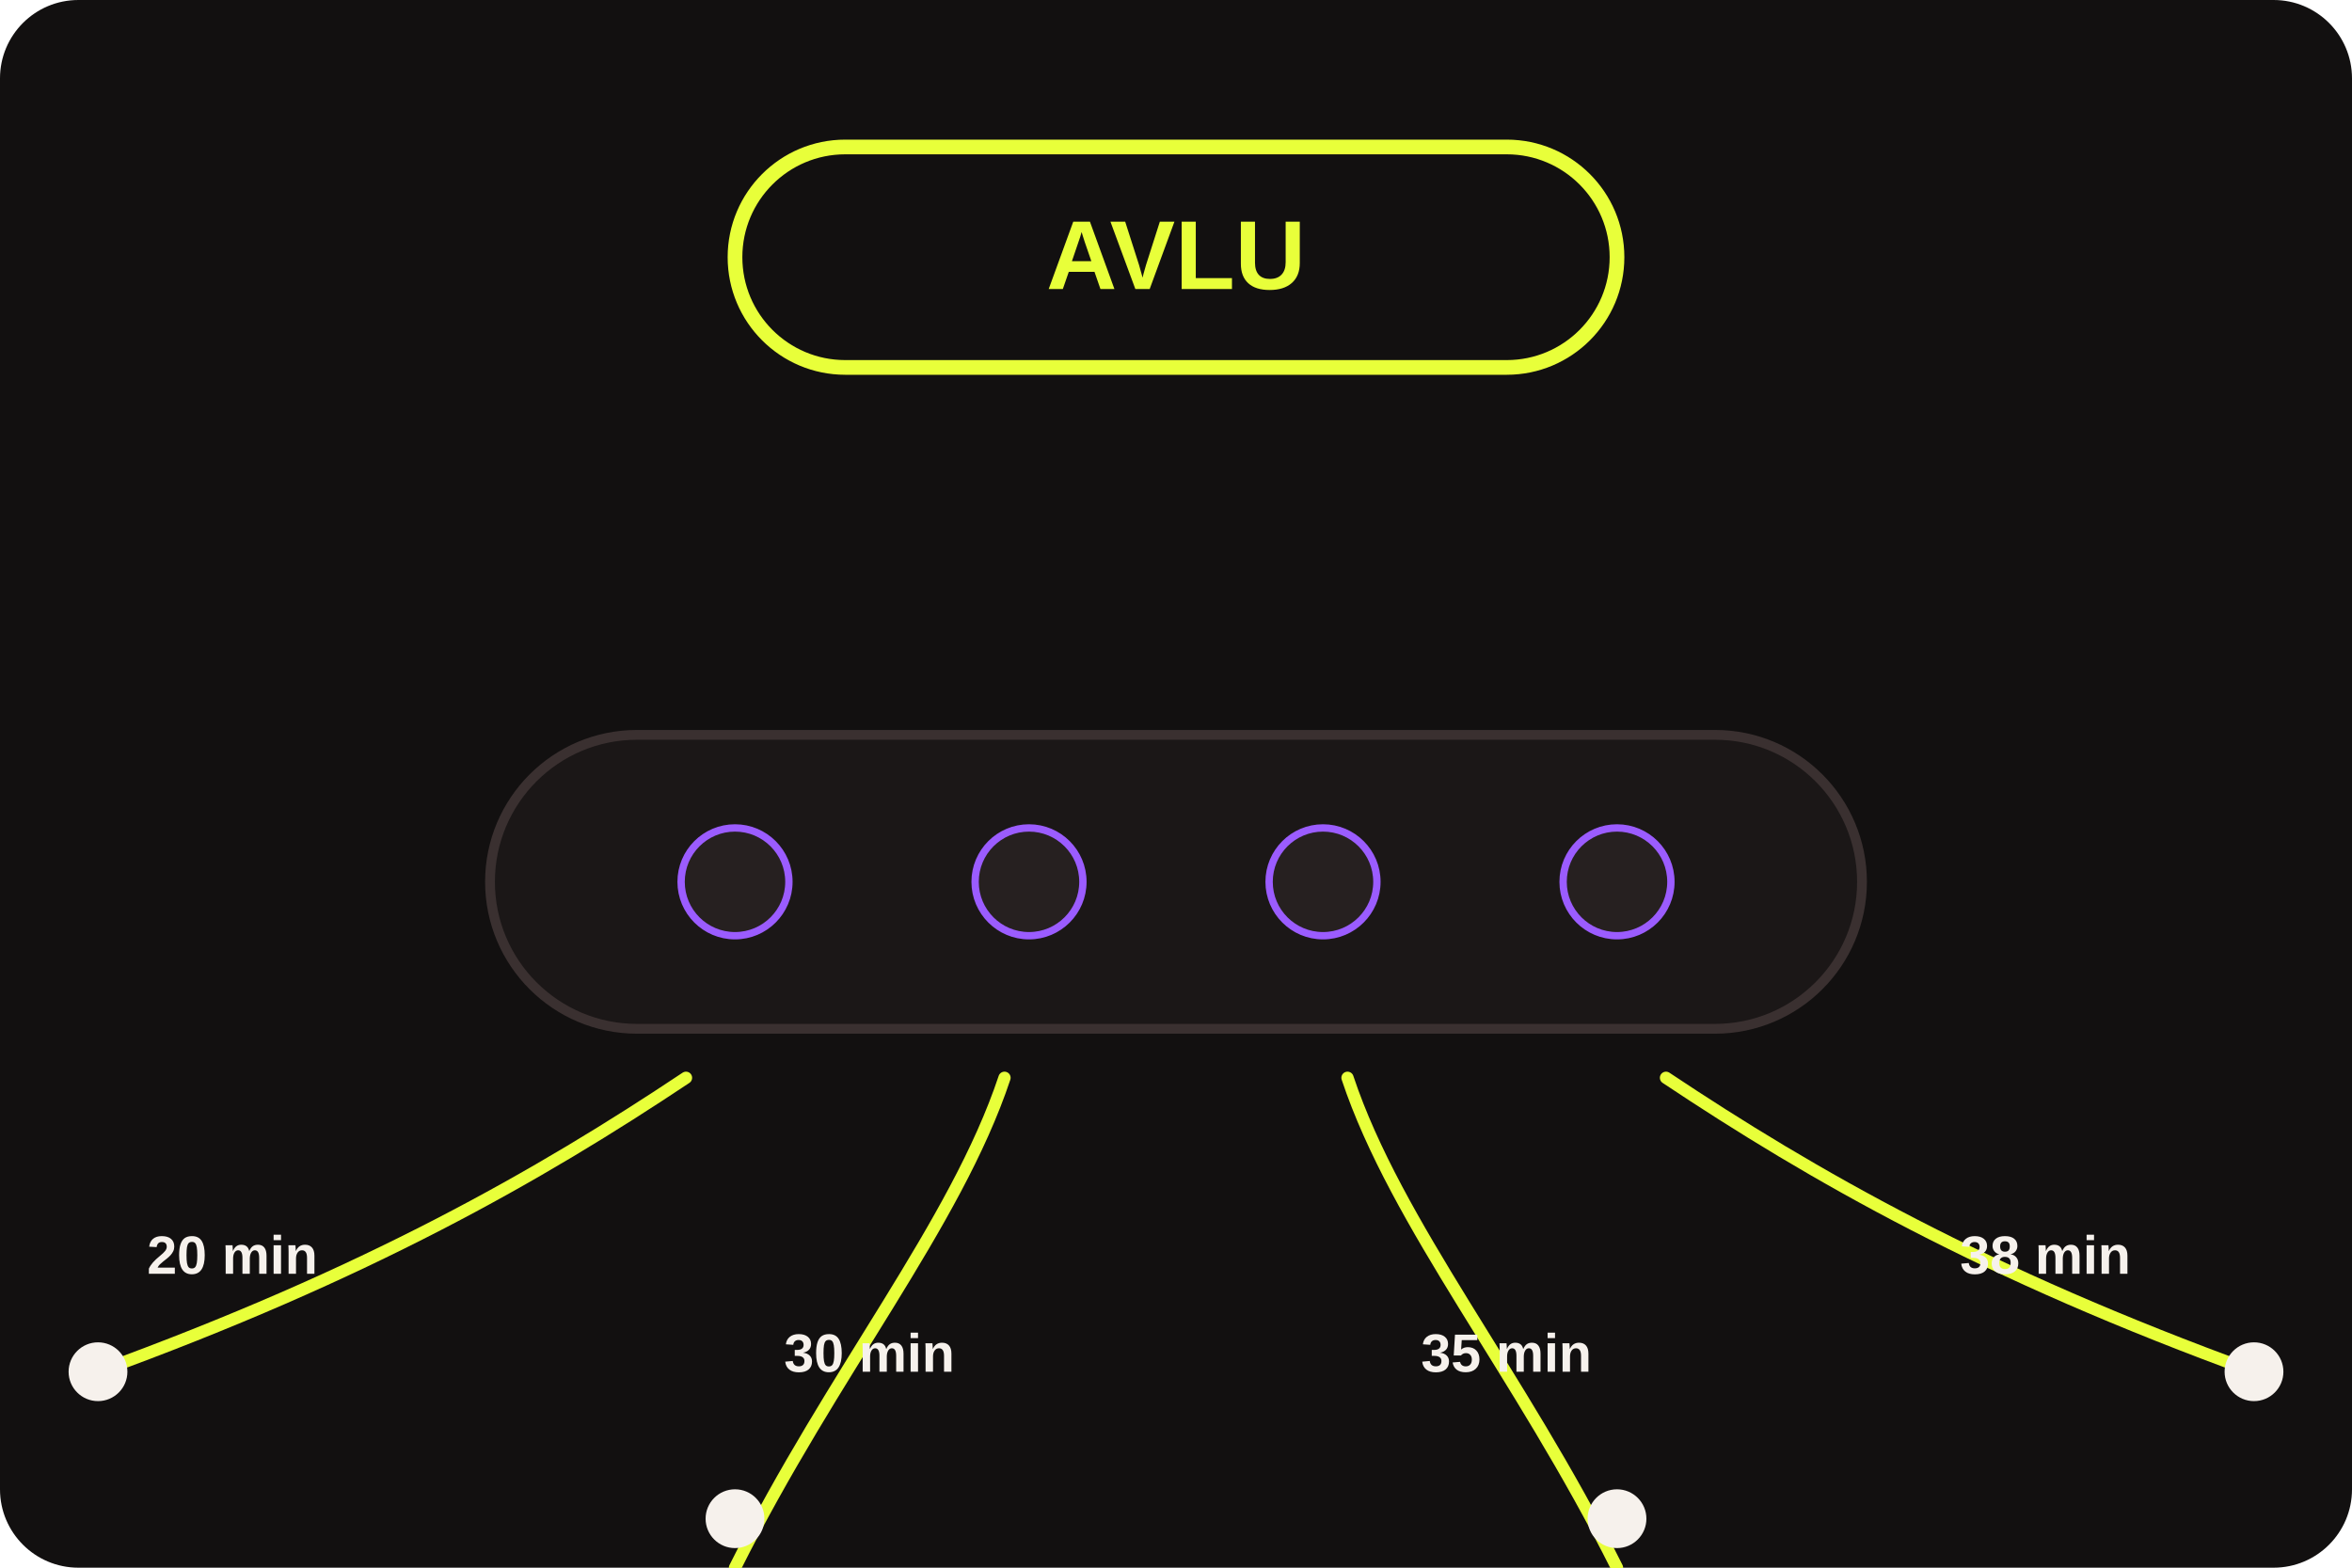
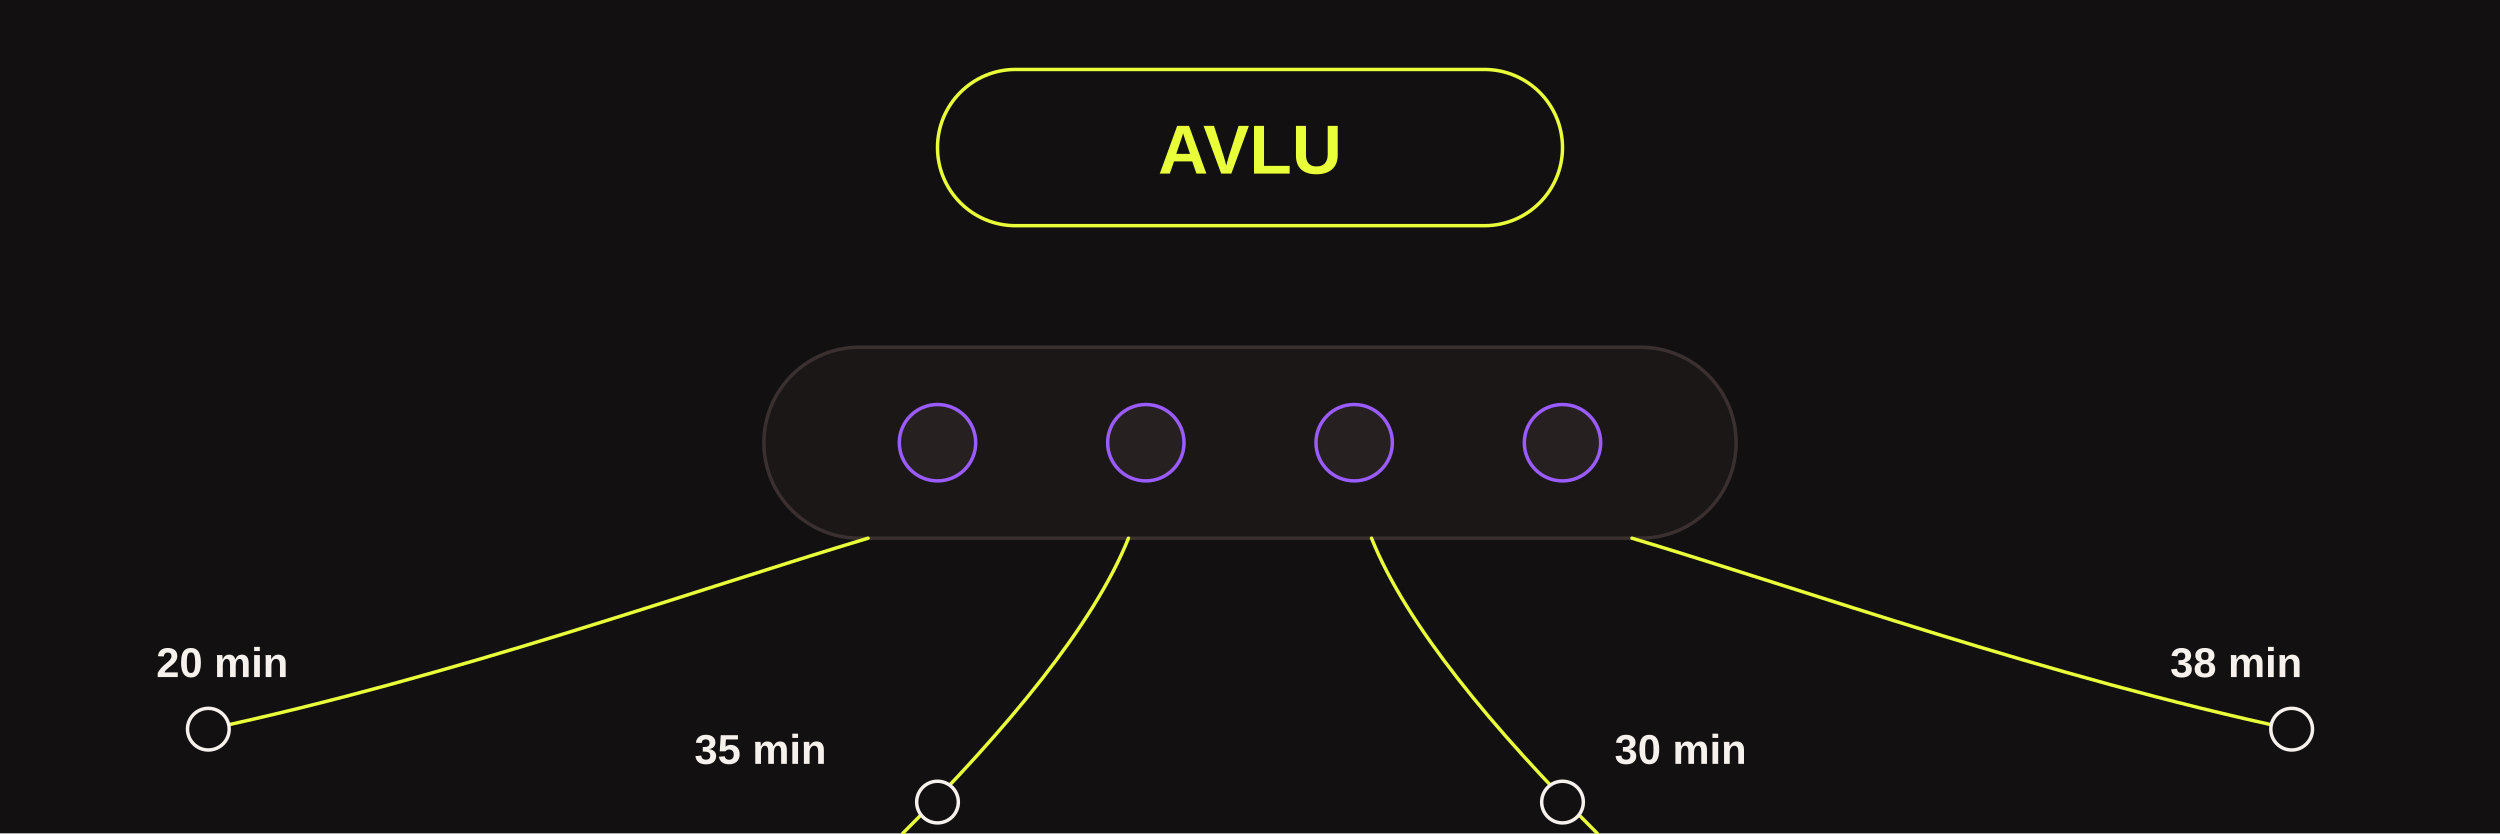
- <svg xmlns="http://www.w3.org/2000/svg" viewBox="0 0 960 640" width="960" height="640">
-   <rect width="960" height="640" rx="32" fill="#121010" />
-   <rect x="300" y="60" width="360" height="90" rx="45" fill="none" stroke="#e8ff3a" stroke-width="6" />
-   <text x="480" y="118" text-anchor="middle" fill="#e8ff3a" font-family="Arial, sans-serif" font-size="40" font-weight="800">AVLU</text>
-   <rect x="200" y="300" width="560" height="120" rx="60" fill="#1b1717" stroke="#3a3030" stroke-width="4" />
-   <g fill="#262020" stroke="#9b5cff" stroke-width="3">
-     <circle cx="300" cy="360" r="22" />
-     <circle cx="420" cy="360" r="22" />
-     <circle cx="540" cy="360" r="22" />
-     <circle cx="660" cy="360" r="22" />
+ <svg xmlns="http://www.w3.org/2000/svg" viewBox="0 0 1440 480" width="1440" height="480">
+   <rect width="1440" height="480" fill="#121010" />
+   <rect x="540" y="40" width="360" height="90" rx="45" fill="none" stroke="#e8ff3a" stroke-width="2" />
+   <text x="720" y="100" text-anchor="middle" fill="#e8ff3a" font-family="Arial, sans-serif" font-size="40" font-weight="800">AVLU</text>
+   <rect x="440" y="200" width="560" height="110" rx="55" fill="#1b1717" stroke="#3a3030" stroke-width="2" />
+   <g fill="#262020" stroke="#9b5cff" stroke-width="2">
+     <circle cx="540" cy="255" r="22" />
+     <circle cx="660" cy="255" r="22" />
+     <circle cx="780" cy="255" r="22" />
+     <circle cx="900" cy="255" r="22" />
  </g>
-   <g fill="none" stroke="#e8ff3a" stroke-width="5" stroke-linecap="round">
-     <path d="M40 560 C150 520 220 480 280 440" />
-     <path d="M300 640 C340 560 390 500 410 440" />
-     <path d="M660 640 C620 560 570 500 550 440" />
-     <path d="M920 560 C810 520 740 480 680 440" />
+   <g fill="none" stroke="#e8ff3a" stroke-width="2" stroke-linecap="round">
+     <path d="M120 420 C260 390 400 340 500 310" />
+     <path d="M520 480 C580 420 630 360 650 310" />
+     <path d="M920 480 C860 420 810 360 790 310" />
+     <path d="M1320 420 C1180 390 1040 340 940 310" />
  </g>
-   <g fill="#f6f1ec">
-     <circle cx="40" cy="560" r="12" />
-     <circle cx="920" cy="560" r="12" />
-     <circle cx="300" cy="620" r="12" />
-     <circle cx="660" cy="620" r="12" />
+   <g fill="#121010" stroke="#f6f1ec" stroke-width="2">
+     <circle cx="120" cy="420" r="12" />
+     <circle cx="1320" cy="420" r="12" />
+     <circle cx="540" cy="462" r="12" />
+     <circle cx="900" cy="462" r="12" />
  </g>
-   <g fill="#f6f1ec" font-family="Arial, sans-serif" font-size="22" font-weight="700">
-     <text x="60" y="520">20 min</text>
-     <text x="800" y="520">38 min</text>
-     <text x="320" y="560">30 min</text>
-     <text x="580" y="560">35 min</text>
+   <g fill="#f6f1ec" font-family="Arial, sans-serif" font-size="24" font-weight="700">
+     <text x="90" y="390">20 min</text>
+     <text x="1250" y="390">38 min</text>
+     <text x="400" y="440">35 min</text>
+     <text x="930" y="440">30 min</text>
  </g>
</svg>
